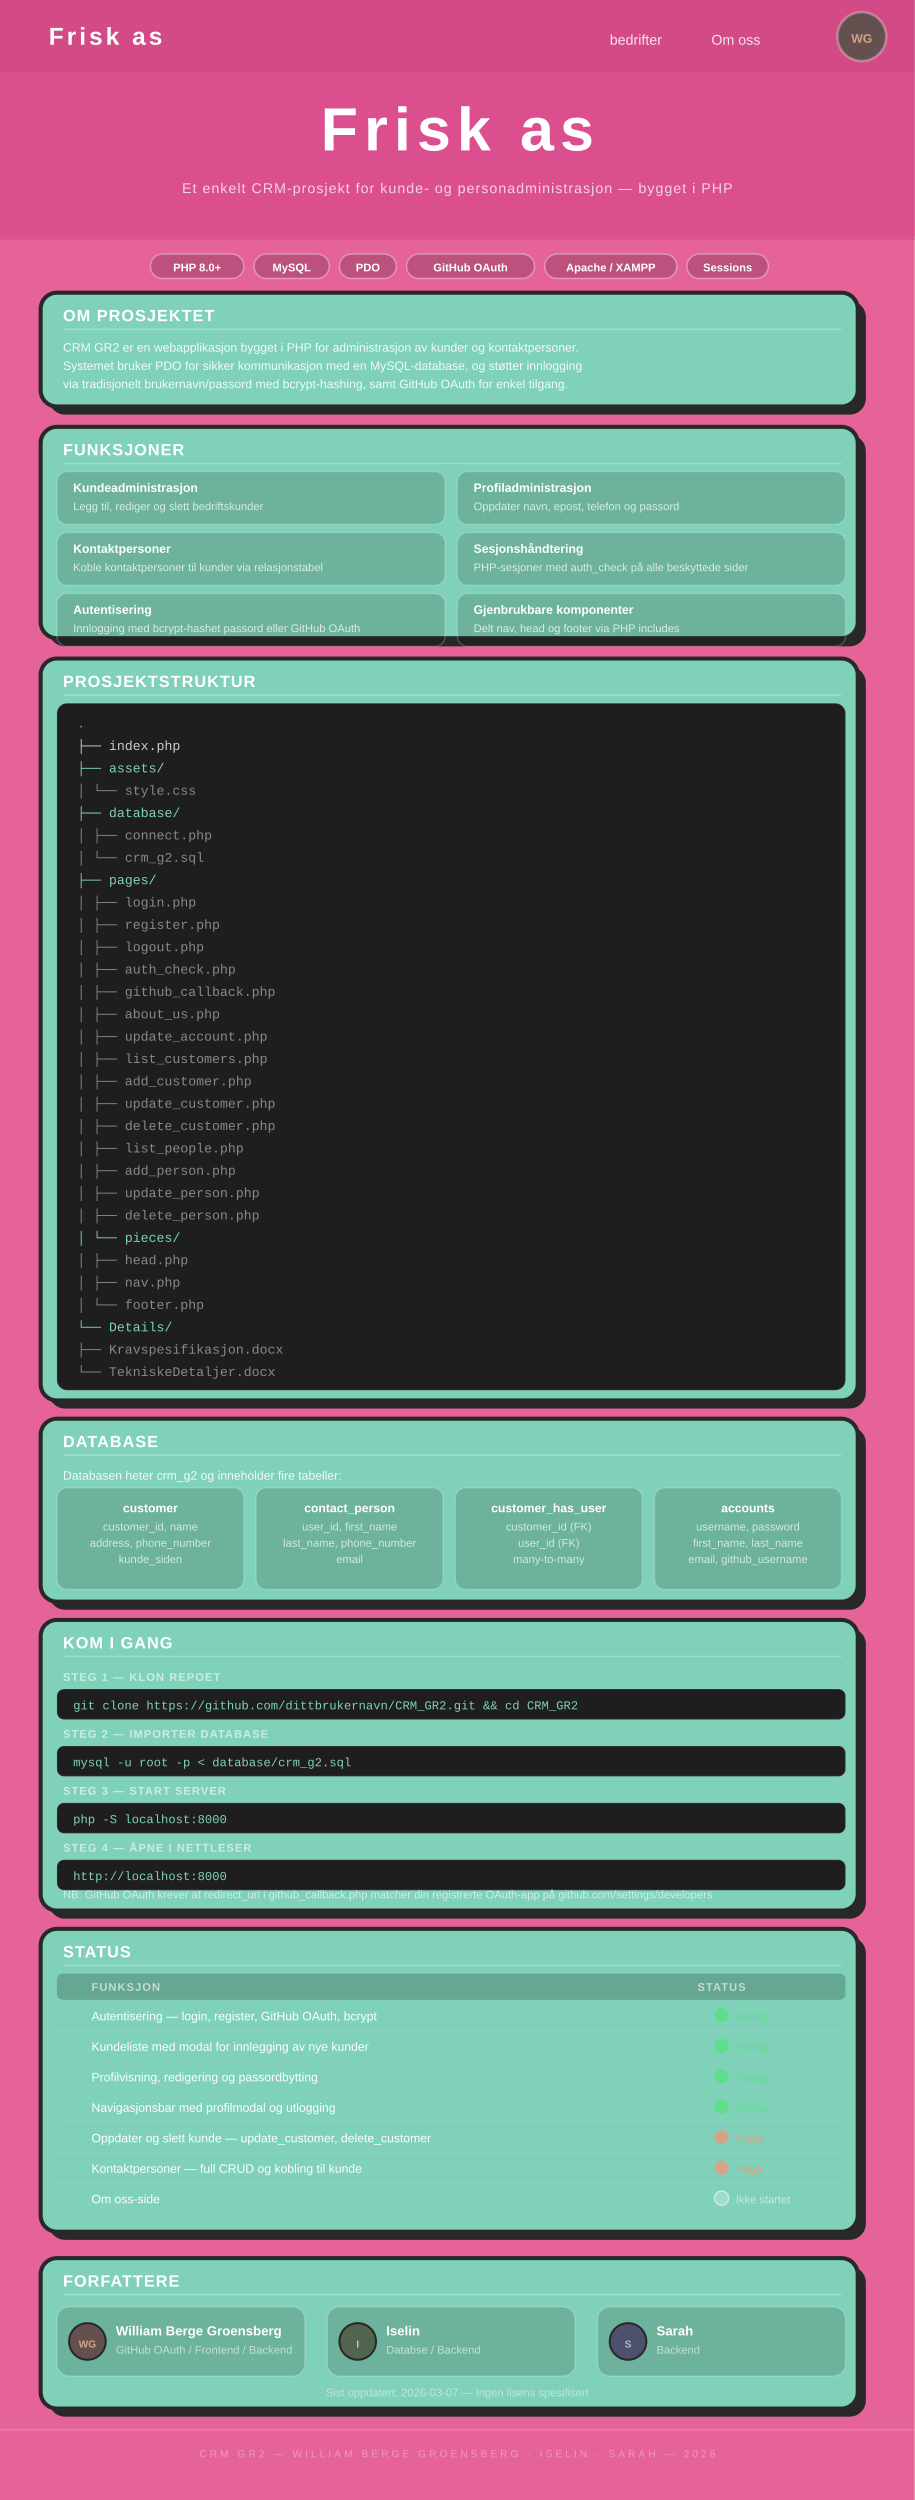
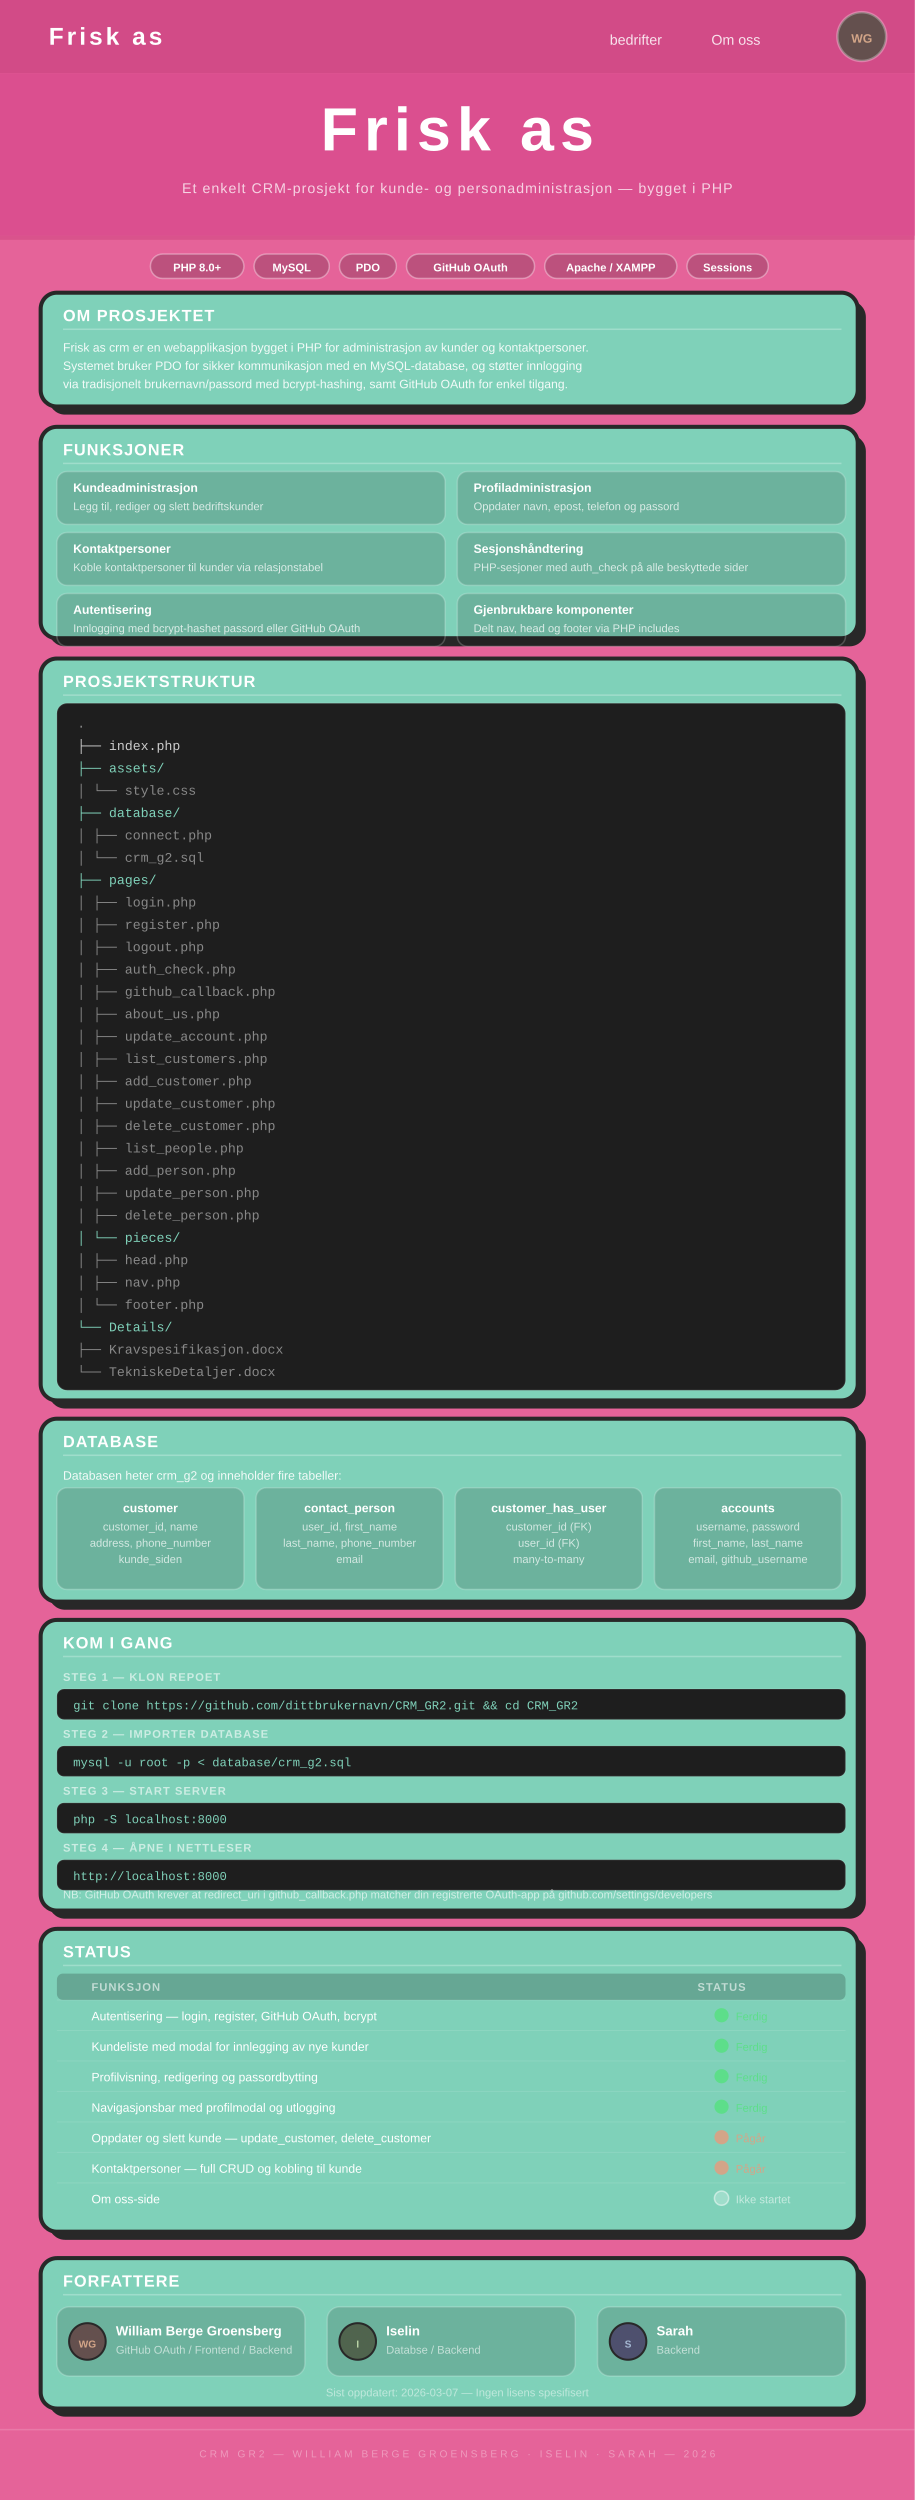
<svg xmlns="http://www.w3.org/2000/svg" width="900" height="2460" viewBox="0 0 900 2460">
  <defs>
    <style>
      text { font-family: Arial, sans-serif; }
      .mono { font-family: 'Courier New', monospace; }
    </style>
  </defs>
  <rect width="900" height="2460" fill="rgb(229,99,153)" />
  <rect x="0" y="0" width="900" height="72" fill="rgb(210,75,135)" />
  <text x="48" y="44" font-size="24" font-weight="700" fill="white" letter-spacing="3">Frisk as</text>
  <text x="600" y="44" font-size="14" fill="white" opacity="0.85">bedrifter</text>
  <text x="700" y="44" font-size="14" fill="white" opacity="0.85">Om oss</text>
  <circle cx="848" cy="36" r="24" fill="rgb(100,80,78)" stroke="rgba(255,255,255,0.3)" stroke-width="2.5" />
  <text x="848" y="42" font-size="12" font-weight="700" fill="rgb(211,165,136)" text-anchor="middle">WG</text>
  <rect x="0" y="72" width="900" height="160" fill="rgb(219,79,143)" />
  <text x="450" y="148" font-size="60" font-weight="700" fill="white" text-anchor="middle" letter-spacing="6">Frisk as</text>
  <text x="450" y="190" font-size="14" fill="white" text-anchor="middle" opacity="0.75" letter-spacing="1">Et enkelt CRM-prosjekt for kunde- og personadministrasjon — bygget i PHP</text>
  <rect x="0" y="232" width="900" height="4" fill="rgb(200,60,120)" opacity="0.4" />
  <rect x="148" y="250" width="92" height="24" rx="12" fill="rgba(0,0,0,0.18)" stroke="rgba(255,255,255,0.35)" stroke-width="1.5" />
  <text x="194" y="267" font-size="11" font-weight="700" fill="white" text-anchor="middle">PHP 8.0+</text>
  <rect x="250" y="250" width="74" height="24" rx="12" fill="rgba(0,0,0,0.18)" stroke="rgba(255,255,255,0.35)" stroke-width="1.5" />
  <text x="287" y="267" font-size="11" font-weight="700" fill="white" text-anchor="middle">MySQL</text>
  <rect x="334" y="250" width="56" height="24" rx="12" fill="rgba(0,0,0,0.18)" stroke="rgba(255,255,255,0.35)" stroke-width="1.5" />
  <text x="362" y="267" font-size="11" font-weight="700" fill="white" text-anchor="middle">PDO</text>
  <rect x="400" y="250" width="126" height="24" rx="12" fill="rgba(0,0,0,0.18)" stroke="rgba(255,255,255,0.35)" stroke-width="1.5" />
  <text x="463" y="267" font-size="11" font-weight="700" fill="white" text-anchor="middle">GitHub OAuth</text>
  <rect x="536" y="250" width="130" height="24" rx="12" fill="rgba(0,0,0,0.18)" stroke="rgba(255,255,255,0.35)" stroke-width="1.5" />
  <text x="601" y="267" font-size="11" font-weight="700" fill="white" text-anchor="middle">Apache / XAMPP</text>
  <rect x="676" y="250" width="80" height="24" rx="12" fill="rgba(0,0,0,0.18)" stroke="rgba(255,255,255,0.35)" stroke-width="1.5" />
  <text x="716" y="267" font-size="11" font-weight="700" fill="white" text-anchor="middle">Sessions</text>
  <rect x="48" y="296" width="804" height="112" rx="16" fill="#282828" />
  <rect x="40" y="288" width="804" height="112" rx="16" fill="rgb(127,209,185)" stroke="#282828" stroke-width="4" />
  <text x="62" y="316" font-size="16" font-weight="700" fill="white" letter-spacing="1">OM PROSJEKTET</text>
  <line x1="62" y1="324" x2="828" y2="324" stroke="rgba(255,255,255,0.25)" stroke-width="1.5" />
-   <text x="62" y="346" font-size="12" fill="white" opacity="0.9">CRM GR2 er en webapplikasjon bygget i PHP for administrasjon av kunder og kontaktpersoner.</text>
+   <text x="62" y="346" font-size="12" fill="white" opacity="0.9">Frisk as crm er en webapplikasjon bygget i PHP for administrasjon av kunder og kontaktpersoner.</text>
  <text x="62" y="364" font-size="12" fill="white" opacity="0.9">Systemet bruker PDO for sikker kommunikasjon med en MySQL-database, og støtter innlogging</text>
  <text x="62" y="382" font-size="12" fill="white" opacity="0.9">via tradisjonelt brukernavn/passord med bcrypt-hashing, samt GitHub OAuth for enkel tilgang.</text>
  <rect x="48" y="428" width="804" height="208" rx="16" fill="#282828" />
  <rect x="40" y="420" width="804" height="208" rx="16" fill="rgb(127,209,185)" stroke="#282828" stroke-width="4" />
  <text x="62" y="448" font-size="16" font-weight="700" fill="white" letter-spacing="1">FUNKSJONER</text>
  <line x1="62" y1="456" x2="828" y2="456" stroke="rgba(255,255,255,0.25)" stroke-width="1.5" />
  <rect x="56" y="464" width="382" height="52" rx="10" fill="rgba(0,0,0,0.15)" stroke="rgba(255,255,255,0.2)" stroke-width="1.5" />
  <text x="72" y="484" font-size="12" font-weight="700" fill="white">Kundeadministrasjon</text>
  <text x="72" y="502" font-size="11" fill="white" opacity="0.75">Legg til, rediger og slett bedriftskunder</text>
  <rect x="450" y="464" width="382" height="52" rx="10" fill="rgba(0,0,0,0.15)" stroke="rgba(255,255,255,0.2)" stroke-width="1.5" />
  <text x="466" y="484" font-size="12" font-weight="700" fill="white">Profiladministrasjon</text>
  <text x="466" y="502" font-size="11" fill="white" opacity="0.75">Oppdater navn, epost, telefon og passord</text>
  <rect x="56" y="524" width="382" height="52" rx="10" fill="rgba(0,0,0,0.15)" stroke="rgba(255,255,255,0.2)" stroke-width="1.5" />
  <text x="72" y="544" font-size="12" font-weight="700" fill="white">Kontaktpersoner</text>
  <text x="72" y="562" font-size="11" fill="white" opacity="0.75">Koble kontaktpersoner til kunder via relasjonstabel</text>
  <rect x="450" y="524" width="382" height="52" rx="10" fill="rgba(0,0,0,0.15)" stroke="rgba(255,255,255,0.2)" stroke-width="1.5" />
  <text x="466" y="544" font-size="12" font-weight="700" fill="white">Sesjonshåndtering</text>
  <text x="466" y="562" font-size="11" fill="white" opacity="0.75">PHP-sesjoner med auth_check på alle beskyttede sider</text>
  <rect x="56" y="584" width="382" height="52" rx="10" fill="rgba(0,0,0,0.15)" stroke="rgba(255,255,255,0.2)" stroke-width="1.5" />
  <text x="72" y="604" font-size="12" font-weight="700" fill="white">Autentisering</text>
  <text x="72" y="622" font-size="11" fill="white" opacity="0.75">Innlogging med bcrypt-hashet passord eller GitHub OAuth</text>
  <rect x="450" y="584" width="382" height="52" rx="10" fill="rgba(0,0,0,0.15)" stroke="rgba(255,255,255,0.2)" stroke-width="1.5" />
  <text x="466" y="604" font-size="12" font-weight="700" fill="white">Gjenbrukbare komponenter</text>
  <text x="466" y="622" font-size="11" fill="white" opacity="0.75">Delt nav, head og footer via PHP includes</text>
  <rect x="48" y="656" width="804" height="730" rx="16" fill="#282828" />
  <rect x="40" y="648" width="804" height="730" rx="16" fill="rgb(127,209,185)" stroke="#282828" stroke-width="4" />
  <text x="62" y="676" font-size="16" font-weight="700" fill="white" letter-spacing="1">PROSJEKTSTRUKTUR</text>
  <line x1="62" y1="684" x2="828" y2="684" stroke="rgba(255,255,255,0.25)" stroke-width="1.5" />
  <rect x="56" y="692" width="776" height="676" rx="10" fill="#1e1e1e" stroke="rgba(255,255,255,0.1)" stroke-width="1.5" />
  <text x="76" y="716" font-size="13" class="mono" fill="#888">.</text>
  <text x="76" y="738" font-size="13" class="mono" fill="#ccc">├── index.php</text>
  <text x="76" y="760" font-size="13" class="mono" fill="rgb(127,209,185)">├── assets/</text>
  <text x="76" y="782" font-size="13" class="mono" fill="#888">│   └── style.css</text>
  <text x="76" y="804" font-size="13" class="mono" fill="rgb(127,209,185)">├── database/</text>
  <text x="76" y="826" font-size="13" class="mono" fill="#888">│   ├── connect.php</text>
  <text x="76" y="848" font-size="13" class="mono" fill="#888">│   └── crm_g2.sql</text>
  <text x="76" y="870" font-size="13" class="mono" fill="rgb(127,209,185)">├── pages/</text>
  <text x="76" y="892" font-size="13" class="mono" fill="#888">│   ├── login.php</text>
  <text x="76" y="914" font-size="13" class="mono" fill="#888">│   ├── register.php</text>
  <text x="76" y="936" font-size="13" class="mono" fill="#888">│   ├── logout.php</text>
  <text x="76" y="958" font-size="13" class="mono" fill="#888">│   ├── auth_check.php</text>
  <text x="76" y="980" font-size="13" class="mono" fill="#888">│   ├── github_callback.php</text>
  <text x="76" y="1002" font-size="13" class="mono" fill="#888">│   ├── about_us.php</text>
  <text x="76" y="1024" font-size="13" class="mono" fill="#888">│   ├── update_account.php</text>
  <text x="76" y="1046" font-size="13" class="mono" fill="#888">│   ├── list_customers.php</text>
  <text x="76" y="1068" font-size="13" class="mono" fill="#888">│   ├── add_customer.php</text>
  <text x="76" y="1090" font-size="13" class="mono" fill="#888">│   ├── update_customer.php</text>
  <text x="76" y="1112" font-size="13" class="mono" fill="#888">│   ├── delete_customer.php</text>
  <text x="76" y="1134" font-size="13" class="mono" fill="#888">│   ├── list_people.php</text>
  <text x="76" y="1156" font-size="13" class="mono" fill="#888">│   ├── add_person.php</text>
  <text x="76" y="1178" font-size="13" class="mono" fill="#888">│   ├── update_person.php</text>
  <text x="76" y="1200" font-size="13" class="mono" fill="#888">│   ├── delete_person.php</text>
  <text x="76" y="1222" font-size="13" class="mono" fill="rgb(127,209,185)">│   └── pieces/</text>
  <text x="76" y="1244" font-size="13" class="mono" fill="#888">│       ├── head.php</text>
  <text x="76" y="1266" font-size="13" class="mono" fill="#888">│       ├── nav.php</text>
  <text x="76" y="1288" font-size="13" class="mono" fill="#888">│       └── footer.php</text>
  <text x="76" y="1310" font-size="13" class="mono" fill="rgb(127,209,185)">└── Details/</text>
  <text x="76" y="1332" font-size="13" class="mono" fill="#888">    ├── Kravspesifikasjon.docx</text>
  <text x="76" y="1354" font-size="13" class="mono" fill="#888">    └── TekniskeDetaljer.docx</text>
  <rect x="48" y="1404" width="804" height="180" rx="16" fill="#282828" />
  <rect x="40" y="1396" width="804" height="180" rx="16" fill="rgb(127,209,185)" stroke="#282828" stroke-width="4" />
  <text x="62" y="1424" font-size="16" font-weight="700" fill="white" letter-spacing="1">DATABASE</text>
  <line x1="62" y1="1432" x2="828" y2="1432" stroke="rgba(255,255,255,0.25)" stroke-width="1.5" />
  <text x="62" y="1456" font-size="12" fill="white" opacity="0.9">Databasen heter crm_g2 og inneholder fire tabeller:</text>
  <rect x="56" y="1464" width="184" height="100" rx="10" fill="rgba(0,0,0,0.15)" stroke="rgba(255,255,255,0.2)" stroke-width="1.5" />
  <text x="148" y="1488" font-size="12" font-weight="700" fill="white" text-anchor="middle">customer</text>
  <text x="148" y="1506" font-size="11" fill="white" opacity="0.7" text-anchor="middle">customer_id, name</text>
  <text x="148" y="1522" font-size="11" fill="white" opacity="0.7" text-anchor="middle">address, phone_number</text>
  <text x="148" y="1538" font-size="11" fill="white" opacity="0.7" text-anchor="middle">kunde_siden</text>
  <rect x="252" y="1464" width="184" height="100" rx="10" fill="rgba(0,0,0,0.15)" stroke="rgba(255,255,255,0.2)" stroke-width="1.5" />
  <text x="344" y="1488" font-size="12" font-weight="700" fill="white" text-anchor="middle">contact_person</text>
  <text x="344" y="1506" font-size="11" fill="white" opacity="0.7" text-anchor="middle">user_id, first_name</text>
  <text x="344" y="1522" font-size="11" fill="white" opacity="0.7" text-anchor="middle">last_name, phone_number</text>
  <text x="344" y="1538" font-size="11" fill="white" opacity="0.7" text-anchor="middle">email</text>
  <rect x="448" y="1464" width="184" height="100" rx="10" fill="rgba(0,0,0,0.15)" stroke="rgba(255,255,255,0.2)" stroke-width="1.5" />
  <text x="540" y="1488" font-size="12" font-weight="700" fill="white" text-anchor="middle">customer_has_user</text>
  <text x="540" y="1506" font-size="11" fill="white" opacity="0.7" text-anchor="middle">customer_id (FK)</text>
  <text x="540" y="1522" font-size="11" fill="white" opacity="0.7" text-anchor="middle">user_id (FK)</text>
  <text x="540" y="1538" font-size="11" fill="white" opacity="0.7" text-anchor="middle">many-to-many</text>
  <rect x="644" y="1464" width="184" height="100" rx="10" fill="rgba(0,0,0,0.15)" stroke="rgba(255,255,255,0.2)" stroke-width="1.5" />
  <text x="736" y="1488" font-size="12" font-weight="700" fill="white" text-anchor="middle">accounts</text>
  <text x="736" y="1506" font-size="11" fill="white" opacity="0.7" text-anchor="middle">username, password</text>
  <text x="736" y="1522" font-size="11" fill="white" opacity="0.7" text-anchor="middle">first_name, last_name</text>
  <text x="736" y="1538" font-size="11" fill="white" opacity="0.7" text-anchor="middle">email, github_username</text>
  <rect x="48" y="1602" width="804" height="286" rx="16" fill="#282828" />
  <rect x="40" y="1594" width="804" height="286" rx="16" fill="rgb(127,209,185)" stroke="#282828" stroke-width="4" />
  <text x="62" y="1622" font-size="16" font-weight="700" fill="white" letter-spacing="1">KOM I GANG</text>
  <line x1="62" y1="1630" x2="828" y2="1630" stroke="rgba(255,255,255,0.25)" stroke-width="1.5" />
  <text x="62" y="1654" font-size="11" font-weight="700" fill="white" opacity="0.6" letter-spacing="1">STEG 1 — KLON REPOET</text>
  <rect x="56" y="1662" width="776" height="30" rx="7" fill="#1e1e1e" stroke="rgba(255,255,255,0.1)" stroke-width="1.5" />
  <text x="72" y="1682" font-size="12" class="mono" fill="rgb(127,209,185)">git clone https://github.com/dittbrukernavn/CRM_GR2.git &amp;&amp; cd CRM_GR2</text>
  <text x="62" y="1710" font-size="11" font-weight="700" fill="white" opacity="0.6" letter-spacing="1">STEG 2 — IMPORTER DATABASE</text>
  <rect x="56" y="1718" width="776" height="30" rx="7" fill="#1e1e1e" stroke="rgba(255,255,255,0.1)" stroke-width="1.5" />
  <text x="72" y="1738" font-size="12" class="mono" fill="rgb(127,209,185)">mysql -u root -p &lt; database/crm_g2.sql</text>
  <text x="62" y="1766" font-size="11" font-weight="700" fill="white" opacity="0.6" letter-spacing="1">STEG 3 — START SERVER</text>
  <rect x="56" y="1774" width="776" height="30" rx="7" fill="#1e1e1e" stroke="rgba(255,255,255,0.1)" stroke-width="1.5" />
  <text x="72" y="1794" font-size="12" class="mono" fill="rgb(127,209,185)">php -S localhost:8000</text>
  <text x="62" y="1822" font-size="11" font-weight="700" fill="white" opacity="0.6" letter-spacing="1">STEG 4 — ÅPNE I NETTLESER</text>
  <rect x="56" y="1830" width="776" height="30" rx="7" fill="#1e1e1e" stroke="rgba(255,255,255,0.1)" stroke-width="1.5" />
  <text x="72" y="1850" font-size="12" class="mono" fill="rgb(127,209,185)">http://localhost:8000</text>
  <text x="62" y="1868" font-size="11" fill="white" opacity="0.65">NB: GitHub OAuth krever at redirect_uri i github_callback.php matcher din registrerte OAuth-app på github.com/settings/developers</text>
  <rect x="48" y="1906" width="804" height="298" rx="16" fill="#282828" />
  <rect x="40" y="1898" width="804" height="298" rx="16" fill="rgb(127,209,185)" stroke="#282828" stroke-width="4" />
  <text x="62" y="1926" font-size="16" font-weight="700" fill="white" letter-spacing="1">STATUS</text>
  <line x1="62" y1="1934" x2="828" y2="1934" stroke="rgba(255,255,255,0.25)" stroke-width="1.5" />
  <rect x="56" y="1942" width="776" height="26" rx="6" fill="rgba(0,0,0,0.2)" />
  <text x="90" y="1959" font-size="11" font-weight="700" fill="white" opacity="0.6" letter-spacing="1">FUNKSJON</text>
  <text x="710" y="1959" font-size="11" font-weight="700" fill="white" opacity="0.6" letter-spacing="1" text-anchor="middle">STATUS</text>
  <line x1="56" y1="1968" x2="832" y2="1968" stroke="rgba(255,255,255,0.1)" stroke-width="1" />
  <text x="90" y="1988" font-size="12" fill="white">Autentisering — login, register, GitHub OAuth, bcrypt</text>
  <circle cx="710" cy="1983" r="7" fill="#5dde8a" />
  <text x="724" y="1988" font-size="11" fill="#5dde8a">Ferdig</text>
  <line x1="56" y1="1998" x2="832" y2="1998" stroke="rgba(255,255,255,0.1)" stroke-width="1" />
  <text x="90" y="2018" font-size="12" fill="white">Kundeliste med modal for innlegging av nye kunder</text>
  <circle cx="710" cy="2013" r="7" fill="#5dde8a" />
  <text x="724" y="2018" font-size="11" fill="#5dde8a">Ferdig</text>
  <line x1="56" y1="2028" x2="832" y2="2028" stroke="rgba(255,255,255,0.1)" stroke-width="1" />
  <text x="90" y="2048" font-size="12" fill="white">Profilvisning, redigering og passordbytting</text>
  <circle cx="710" cy="2043" r="7" fill="#5dde8a" />
  <text x="724" y="2048" font-size="11" fill="#5dde8a">Ferdig</text>
  <line x1="56" y1="2058" x2="832" y2="2058" stroke="rgba(255,255,255,0.1)" stroke-width="1" />
  <text x="90" y="2078" font-size="12" fill="white">Navigasjonsbar med profilmodal og utlogging</text>
  <circle cx="710" cy="2073" r="7" fill="#5dde8a" />
  <text x="724" y="2078" font-size="11" fill="#5dde8a">Ferdig</text>
  <line x1="56" y1="2088" x2="832" y2="2088" stroke="rgba(255,255,255,0.1)" stroke-width="1" />
  <text x="90" y="2108" font-size="12" fill="white">Oppdater og slett kunde — update_customer, delete_customer</text>
  <circle cx="710" cy="2103" r="7" fill="rgb(211,165,136)" />
  <text x="724" y="2108" font-size="11" fill="rgb(211,165,136)">Pågår</text>
  <line x1="56" y1="2118" x2="832" y2="2118" stroke="rgba(255,255,255,0.1)" stroke-width="1" />
  <text x="90" y="2138" font-size="12" fill="white">Kontaktpersoner — full CRUD og kobling til kunde</text>
  <circle cx="710" cy="2133" r="7" fill="rgb(211,165,136)" />
  <text x="724" y="2138" font-size="11" fill="rgb(211,165,136)">Pågår</text>
  <line x1="56" y1="2148" x2="832" y2="2148" stroke="rgba(255,255,255,0.1)" stroke-width="1" />
  <text x="90" y="2168" font-size="12" fill="white">Om oss-side</text>
  <circle cx="710" cy="2163" r="7" fill="rgba(255,255,255,0.25)" stroke="rgba(255,255,255,0.5)" stroke-width="1.5" />
  <text x="724" y="2168" font-size="11" fill="rgba(255,255,255,0.55)">Ikke startet</text>
  <rect x="48" y="2230" width="804" height="148" rx="16" fill="#282828" />
  <rect x="40" y="2222" width="804" height="148" rx="16" fill="rgb(127,209,185)" stroke="#282828" stroke-width="4" />
  <text x="62" y="2250" font-size="16" font-weight="700" fill="white" letter-spacing="1">FORFATTERE</text>
  <line x1="62" y1="2258" x2="828" y2="2258" stroke="rgba(255,255,255,0.25)" stroke-width="1.5" />
  <rect x="56" y="2270" width="244" height="68" rx="12" fill="rgba(0,0,0,0.15)" stroke="rgba(255,255,255,0.2)" stroke-width="1.5" />
  <circle cx="86" cy="2304" r="18" fill="rgb(100,80,78)" stroke="#282828" stroke-width="2" />
  <text x="86" y="2310" font-size="10" font-weight="700" fill="rgb(211,165,136)" text-anchor="middle">WG</text>
  <text x="114" y="2298" font-size="13" font-weight="700" fill="white">William Berge Groensberg</text>
  <text x="114" y="2316" font-size="11" fill="white" opacity="0.6">GitHub OAuth / Frontend / Backend</text>
  <rect x="322" y="2270" width="244" height="68" rx="12" fill="rgba(0,0,0,0.15)" stroke="rgba(255,255,255,0.2)" stroke-width="1.5" />
  <circle cx="352" cy="2304" r="18" fill="rgb(80,100,78)" stroke="#282828" stroke-width="2" />
  <text x="352" y="2310" font-size="10" font-weight="700" fill="rgb(185,211,165)" text-anchor="middle">I</text>
  <text x="380" y="2298" font-size="13" font-weight="700" fill="white">Iselin</text>
  <text x="380" y="2316" font-size="11" fill="white" opacity="0.6">Databse / Backend</text>
  <rect x="588" y="2270" width="244" height="68" rx="12" fill="rgba(0,0,0,0.15)" stroke="rgba(255,255,255,0.2)" stroke-width="1.5" />
  <circle cx="618" cy="2304" r="18" fill="rgb(78,80,110)" stroke="#282828" stroke-width="2" />
  <text x="618" y="2310" font-size="10" font-weight="700" fill="rgb(165,185,211)" text-anchor="middle">S</text>
  <text x="646" y="2298" font-size="13" font-weight="700" fill="white">Sarah</text>
  <text x="646" y="2316" font-size="11" fill="white" opacity="0.6">Backend</text>
  <text x="450" y="2358" font-size="11" fill="white" opacity="0.5" text-anchor="middle">Sist oppdatert: 2026-03-07  —  Ingen lisens spesifisert</text>
  <rect x="0" y="2390" width="900" height="1.5" fill="rgba(255,255,255,0.15)" />
  <text x="450" y="2418" font-size="10" fill="rgba(255,255,255,0.35)" text-anchor="middle" letter-spacing="3">CRM GR2 — WILLIAM BERGE GROENSBERG · ISELIN · SARAH — 2026</text>
</svg>
